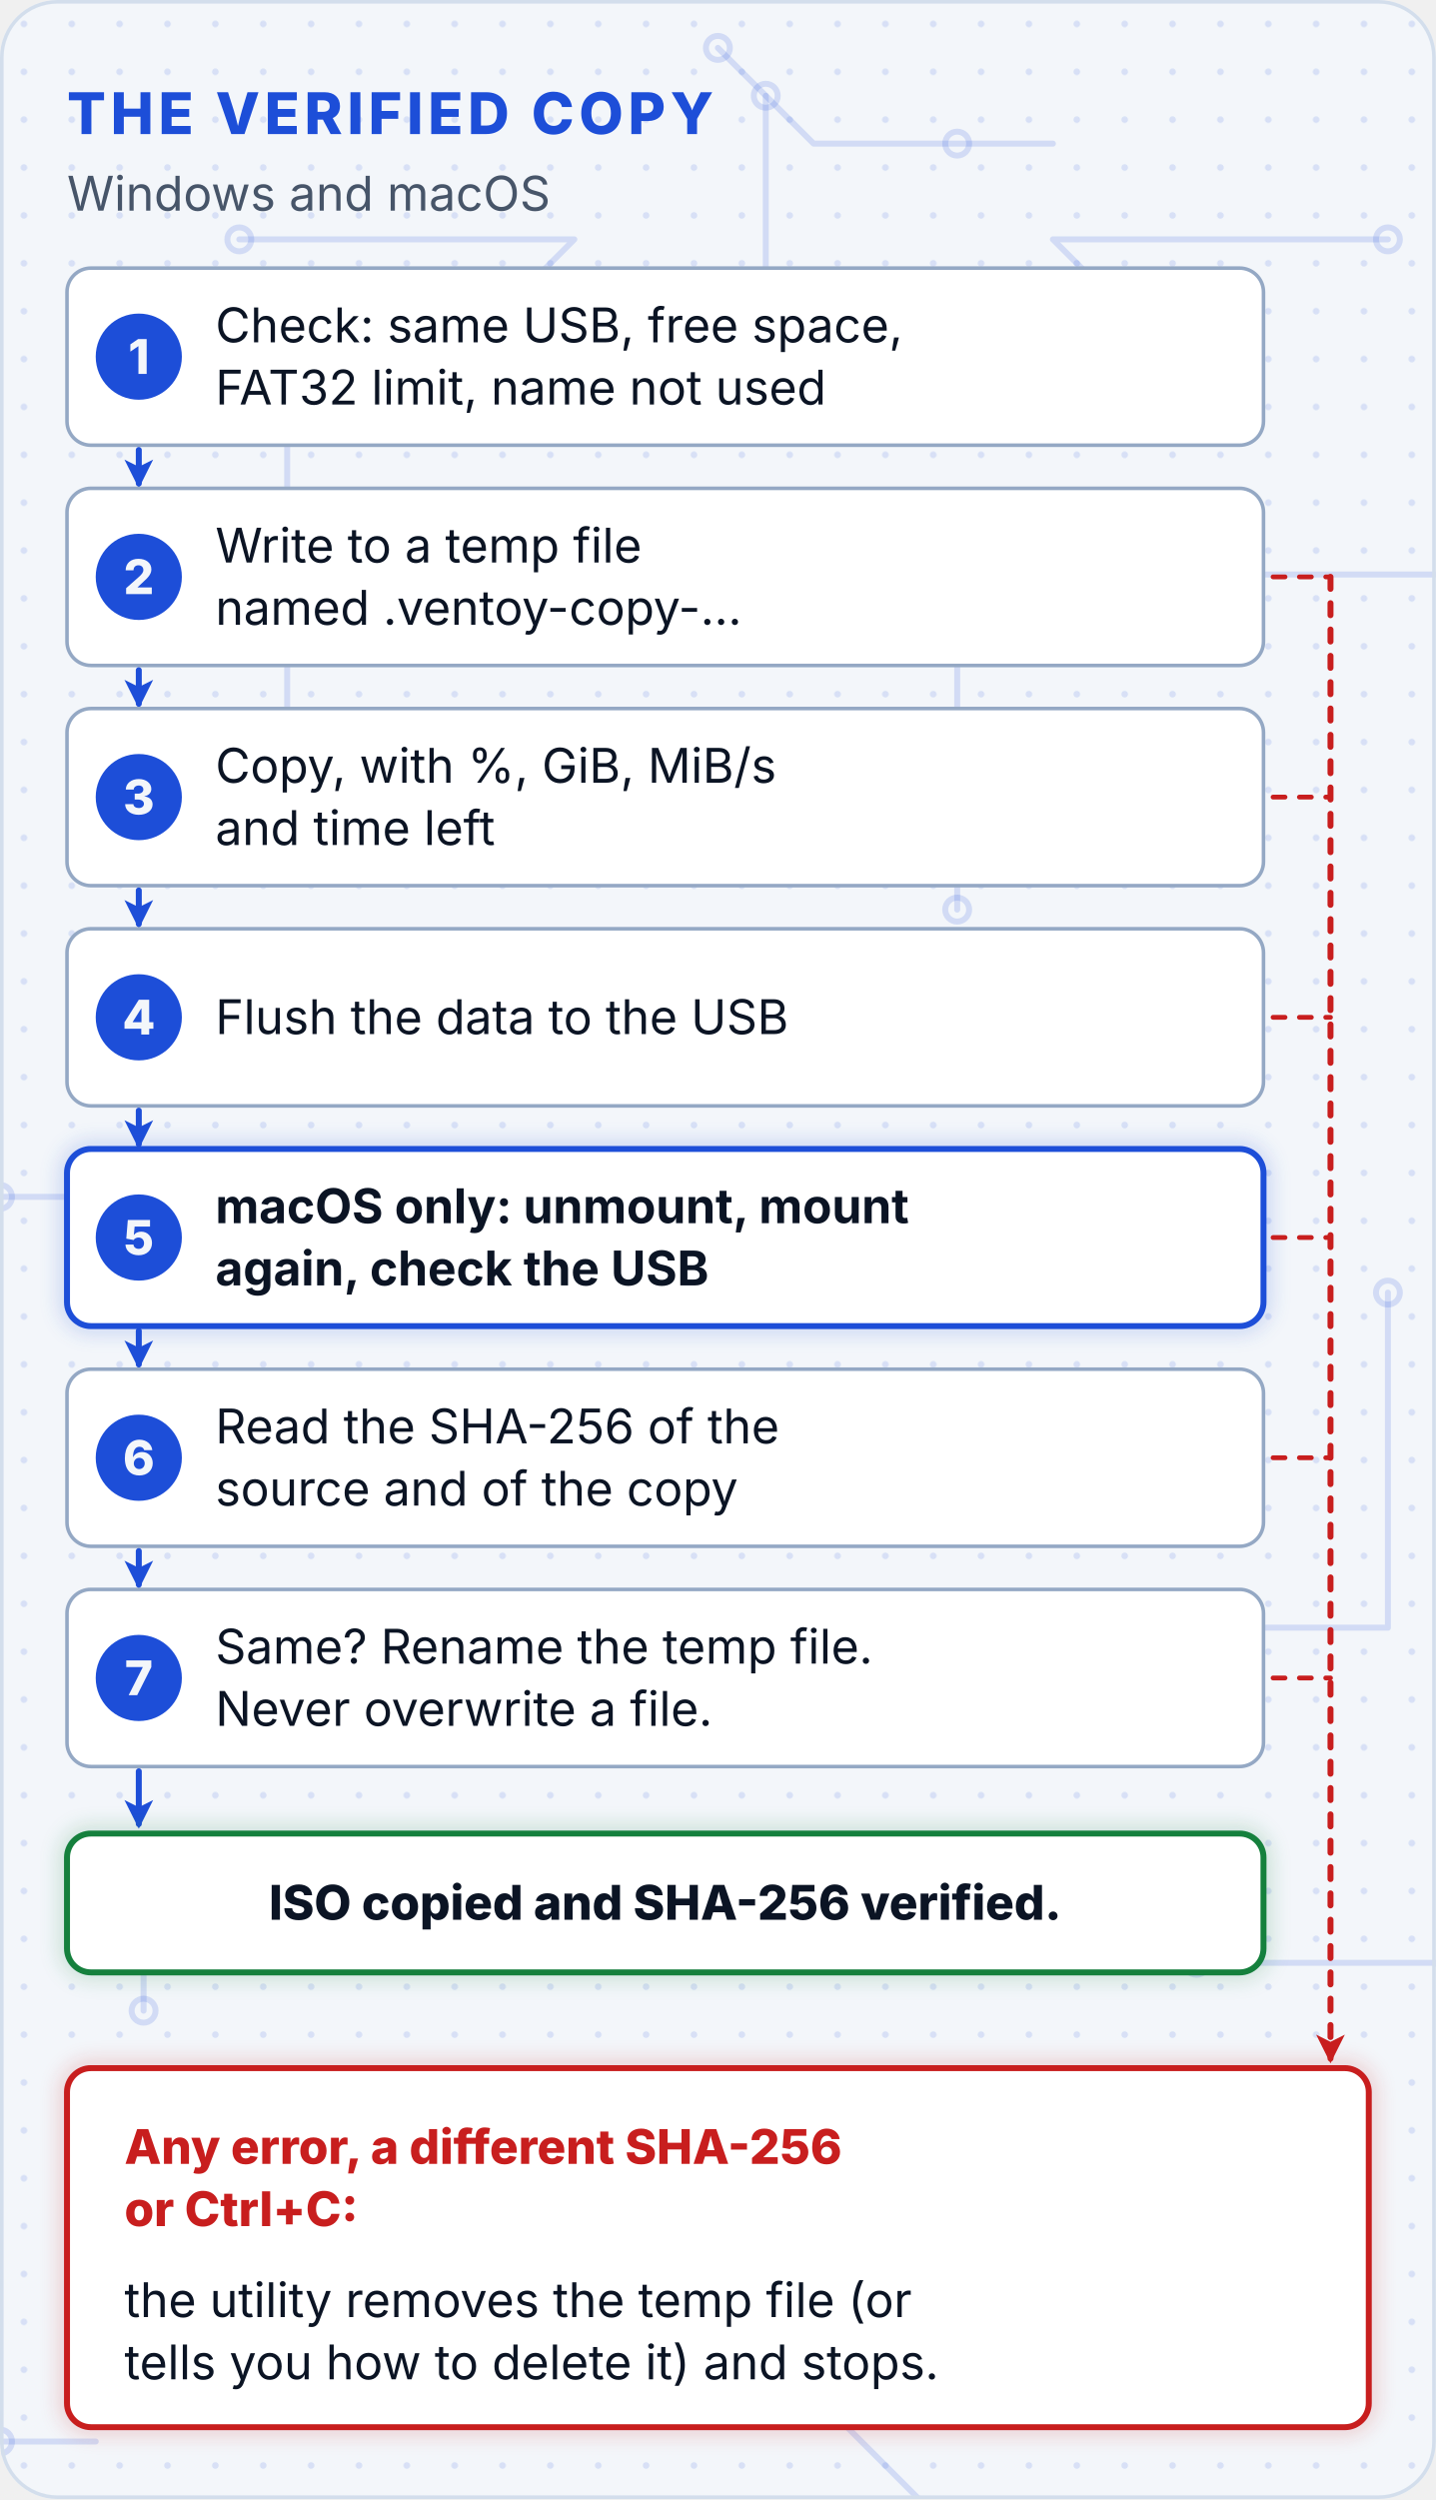
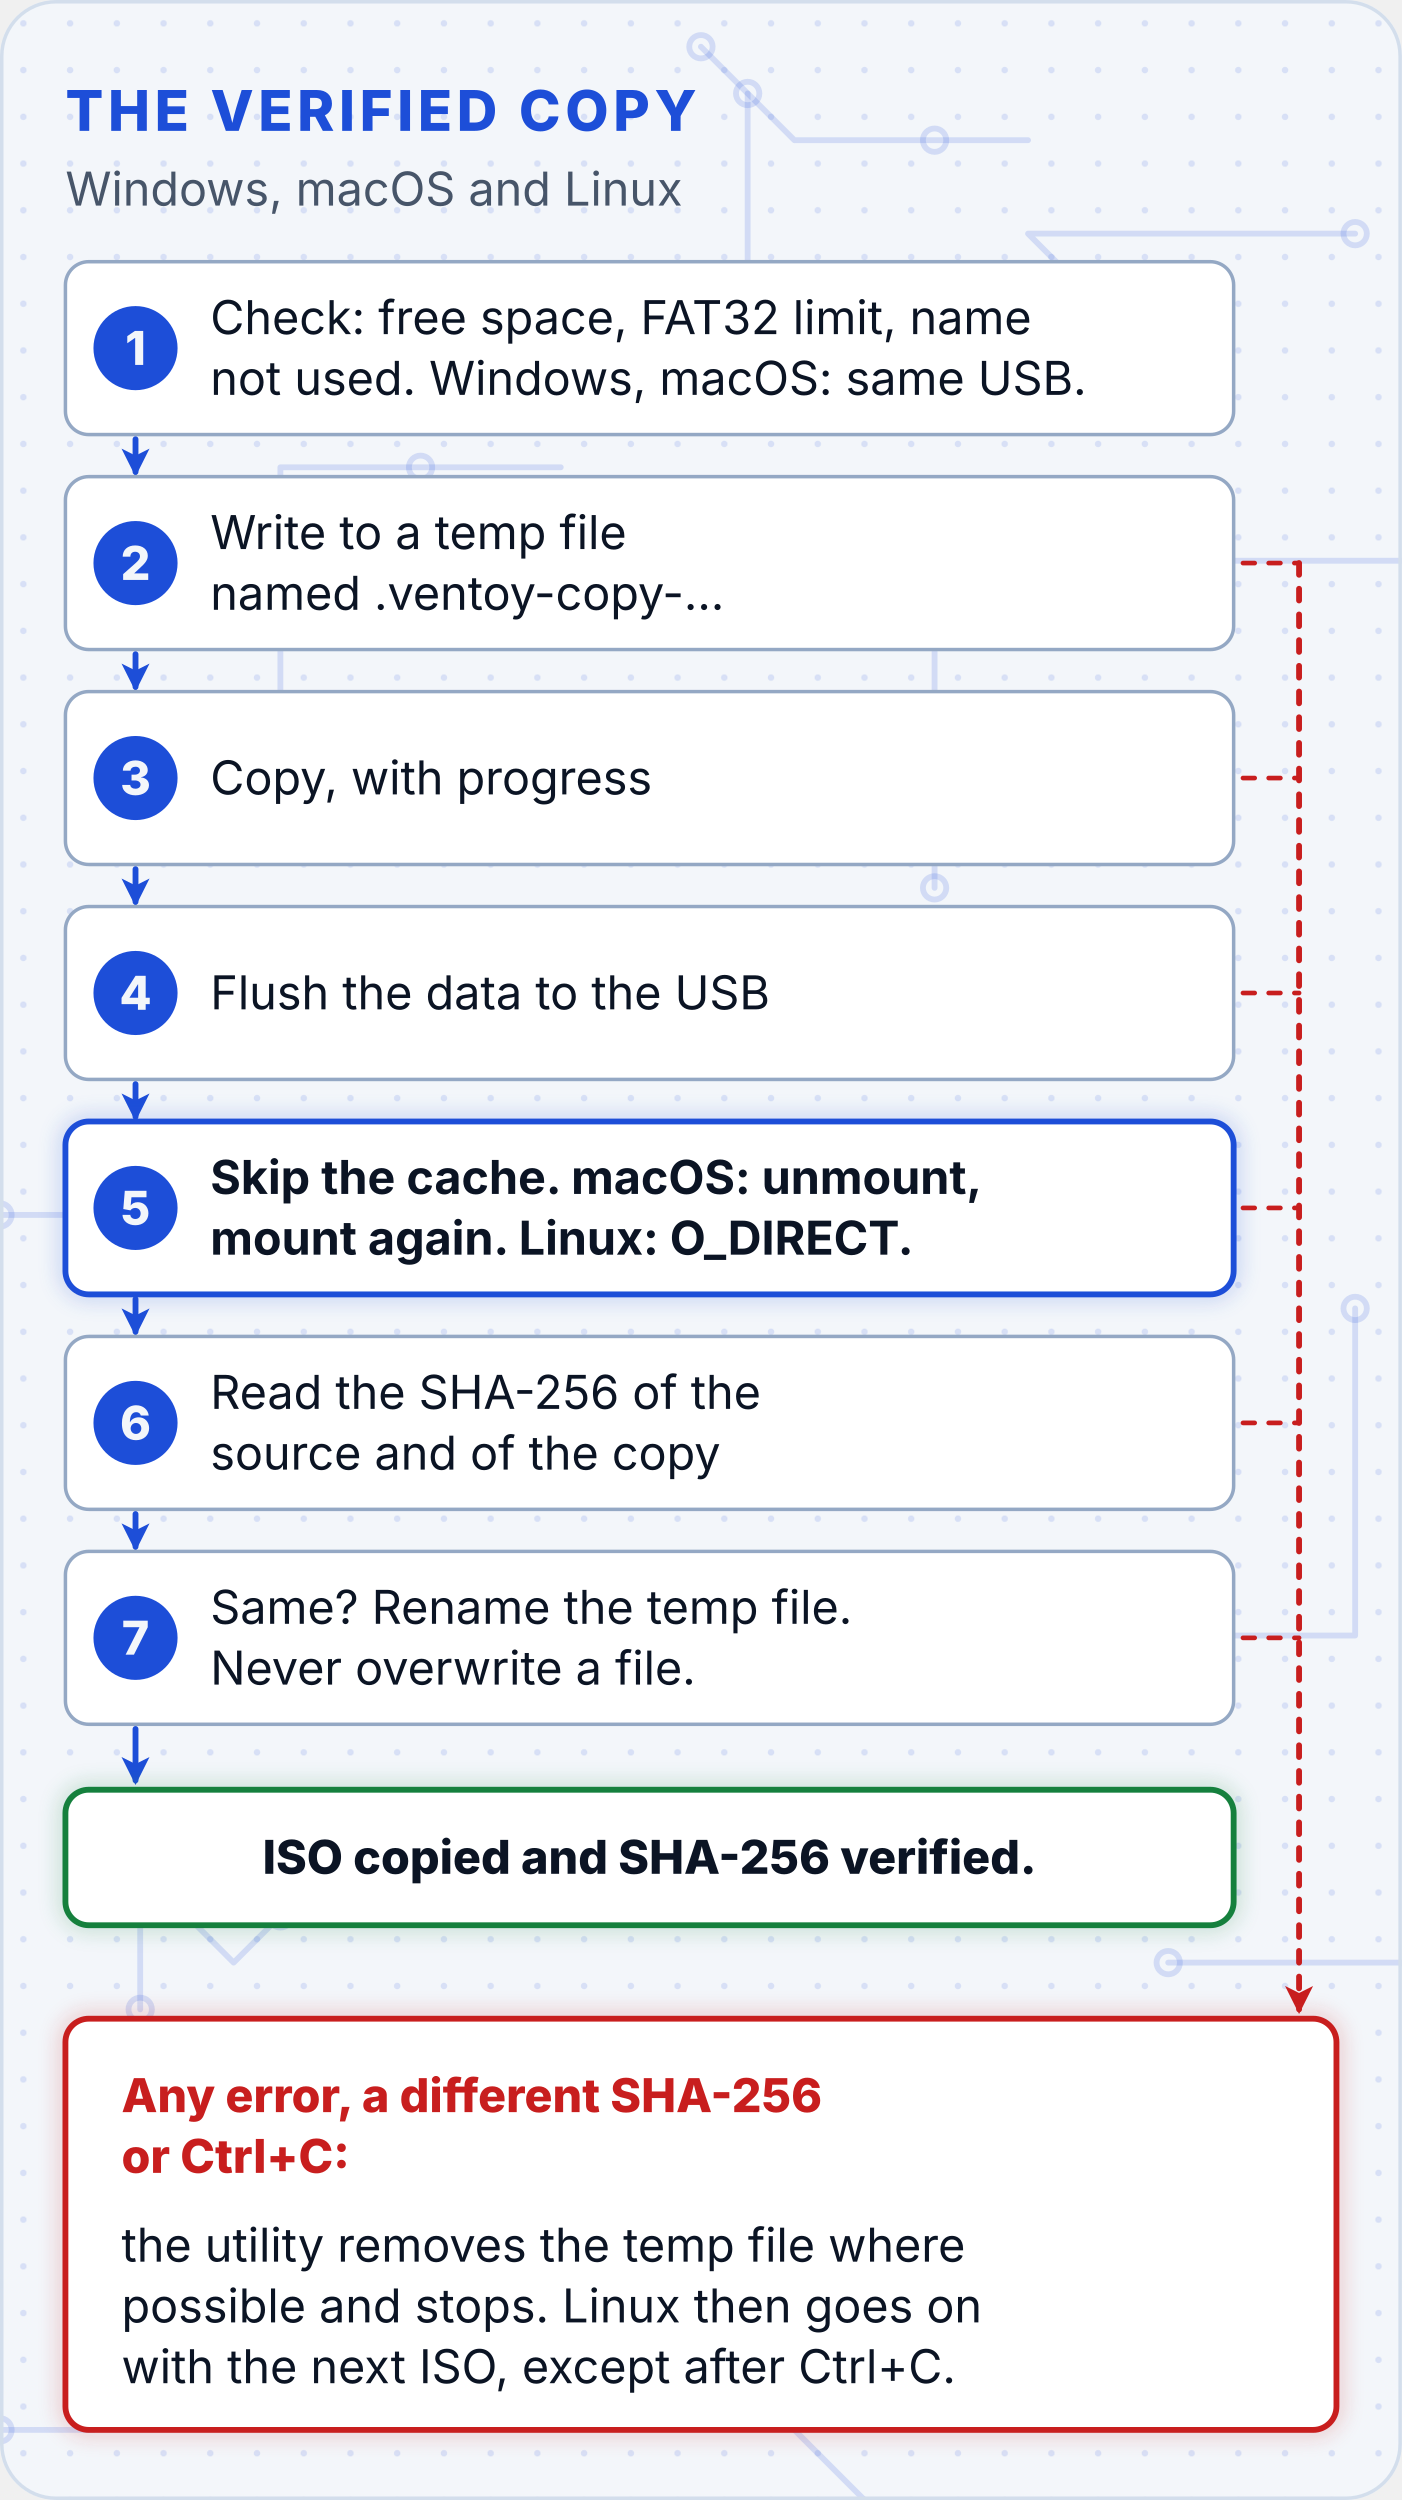
- <svg xmlns="http://www.w3.org/2000/svg" viewBox="0 0 600 1044" width="600" height="1044" role="img" aria-label="The verified copy, on Windows and macOS. 1, check: the same USB, enough free space, the FAT32 file size limit, and no file with the same name. 2, write to a temp file named .ventoy-copy-something; on macOS, the file is hidden. 3, copy, with the percent, GiB copied, MiB per second and time left. 4, flush the data to the USB. 5, on macOS only: unmount the USB, mount it again, and check that it is the same USB. 6, read the SHA-256 of the source and of the copy. 7, if they are the same, rename the temp file to the ISO name; it never overwrites a file. Then: ISO copied and SHA-256 verified. After step 2, any error, a different SHA-256 or Ctrl+C makes the utility remove the temp file, or tell you how to delete it, and stop.">
+ <svg xmlns="http://www.w3.org/2000/svg" viewBox="0 0 600 1070" width="600" height="1070" role="img" aria-label="The verified copy, on Windows, macOS and Linux. 1, check: enough free space, the FAT32 file size limit, and no file with the same name; on Windows and macOS, also check that it is the same USB; on Linux, an ISO whose name is already on the USB is skipped. 2, write to a temp file named .ventoy-copy-something; on macOS and Linux, the file is hidden. 3, copy, with progress: on Windows and macOS, the percent, GiB copied, MiB per second and time left; on Linux, the bytes copied and the speed. 4, flush the data to the USB. 5, skip the cache, so that the copy is read from the USB: on macOS, unmount the USB, mount it again, and check that it is the same USB; on Linux, read the copy with O_DIRECT. 6, read the SHA-256 of the source and of the copy. 7, if they are the same, rename the temp file to the ISO name; it never overwrites a file. Then: ISO copied and SHA-256 verified. After step 2, any error, a different SHA-256 or Ctrl+C makes the utility remove the temp file where possible, and stop. Linux then goes on with the next ISO, except after Ctrl+C.">
  <style>.blink{animation:blink 2.4s ease-in-out infinite}@keyframes blink{50%{opacity:.35}}@media (prefers-reduced-motion:reduce){.blink{animation:none}}</style>
  <defs>
    <pattern id="copy-l-dots" width="20" height="20" patternUnits="userSpaceOnUse">
      <circle cx="10" cy="10" r="1.4" fill="#1D4ED8" opacity="0.13" />
    </pattern>
    <filter id="copy-l-glow" x="-50%" y="-50%" width="200%" height="200%">
      <feGaussianBlur stdDeviation="4" />
    </filter>
    <clipPath id="copy-l-frame">
-       <rect width="600" height="1044" rx="24" />
+       <rect width="600" height="1070" rx="24" />
    </clipPath>
    <marker id="copy-l-go" viewBox="0 0 12 12" refX="10" refY="6" markerWidth="12" markerHeight="12" markerUnits="userSpaceOnUse" orient="auto-start-reverse">
      <path d="M0 0 L12 6 L0 12 L3 6 z" fill="#1D4ED8" />
    </marker>
    <marker id="copy-l-bad" viewBox="0 0 12 12" refX="10" refY="6" markerWidth="12" markerHeight="12" markerUnits="userSpaceOnUse" orient="auto-start-reverse">
      <path d="M0 0 L12 6 L0 12 L3 6 z" fill="#C81E1E" />
    </marker>
    <marker id="copy-l-muted" viewBox="0 0 12 12" refX="10" refY="6" markerWidth="12" markerHeight="12" markerUnits="userSpaceOnUse" orient="auto-start-reverse">
      <path d="M0 0 L12 6 L0 12 L3 6 z" fill="#94A8C4" />
    </marker>
  </defs>
  <g clip-path="url(#copy-l-frame)">
-     <rect width="600" height="1044" fill="#F3F6FA" />
-     <rect width="600" height="1044" fill="url(#copy-l-dots)" />
-     <path d="M0 1020 L40 1020 L-80 1020 L-60 1040" fill="none" stroke="#1D4ED8" stroke-width="2.5" stroke-linecap="round" stroke-linejoin="round" opacity="0.16" />
-     <circle cx="0" cy="1020" r="5" fill="none" stroke="#1D4ED8" stroke-width="2.5" opacity="0.16" />
-     <circle cx="-60" cy="1040" r="5" fill="none" stroke="#1D4ED8" stroke-width="2.5" opacity="0.16" />
+     <rect width="600" height="1070" fill="#F3F6FA" />
+     <rect width="600" height="1070" fill="url(#copy-l-dots)" />
+     <path d="M0 1040 L40 1040 L-80 1040 L-60 1060" fill="none" stroke="#1D4ED8" stroke-width="2.5" stroke-linecap="round" stroke-linejoin="round" opacity="0.16" />
+     <circle cx="0" cy="1040" r="5" fill="none" stroke="#1D4ED8" stroke-width="2.5" opacity="0.16" />
+     <circle cx="-60" cy="1060" r="5" fill="none" stroke="#1D4ED8" stroke-width="2.5" opacity="0.16" />
    <path d="M320 40 L320 180 L420 180 L520 180" fill="none" stroke="#1D4ED8" stroke-width="2.5" stroke-linecap="round" stroke-linejoin="round" opacity="0.16" />
    <circle cx="320" cy="40" r="5" fill="none" stroke="#1D4ED8" stroke-width="2.5" opacity="0.16" />
    <circle cx="520" cy="180" r="5" fill="none" stroke="#1D4ED8" stroke-width="2.5" opacity="0.16" />
-     <path d="M120 320 L120 180 L240 180 L180 180" fill="none" stroke="#1D4ED8" stroke-width="2.5" stroke-linecap="round" stroke-linejoin="round" opacity="0.16" />
-     <circle cx="120" cy="320" r="5" fill="none" stroke="#1D4ED8" stroke-width="2.5" opacity="0.16" />
-     <circle cx="180" cy="180" r="5" fill="none" stroke="#1D4ED8" stroke-width="2.5" opacity="0.16" />
+     <path d="M120 340 L120 200 L240 200 L180 200" fill="none" stroke="#1D4ED8" stroke-width="2.5" stroke-linecap="round" stroke-linejoin="round" opacity="0.16" />
+     <circle cx="120" cy="340" r="5" fill="none" stroke="#1D4ED8" stroke-width="2.5" opacity="0.16" />
+     <circle cx="180" cy="200" r="5" fill="none" stroke="#1D4ED8" stroke-width="2.5" opacity="0.16" />
    <path d="M300 20 L340 60 L440 60 L400 60" fill="none" stroke="#1D4ED8" stroke-width="2.5" stroke-linecap="round" stroke-linejoin="round" opacity="0.16" />
    <circle cx="300" cy="20" r="5" fill="none" stroke="#1D4ED8" stroke-width="2.5" opacity="0.16" />
    <circle cx="400" cy="60" r="5" fill="none" stroke="#1D4ED8" stroke-width="2.5" opacity="0.16" />
-     <path d="M320 880 L320 980 L350 1010 L410 1070" fill="none" stroke="#1D4ED8" stroke-width="2.5" stroke-linecap="round" stroke-linejoin="round" opacity="0.16" />
-     <circle cx="320" cy="880" r="5" fill="none" stroke="#1D4ED8" stroke-width="2.5" opacity="0.16" />
-     <circle cx="410" cy="1070" r="5" fill="none" stroke="#1D4ED8" stroke-width="2.5" opacity="0.16" />
-     <path d="M500 820 L600 820 L680 900 L820 900" fill="none" stroke="#1D4ED8" stroke-width="2.5" stroke-linecap="round" stroke-linejoin="round" opacity="0.16" />
-     <circle cx="500" cy="820" r="5" fill="none" stroke="#1D4ED8" stroke-width="2.5" opacity="0.16" />
-     <circle cx="820" cy="900" r="5" fill="none" stroke="#1D4ED8" stroke-width="2.5" opacity="0.16" />
-     <path d="M60 840 L60 780 L100 820 L120 800" fill="none" stroke="#1D4ED8" stroke-width="2.5" stroke-linecap="round" stroke-linejoin="round" opacity="0.16" />
-     <circle cx="60" cy="840" r="5" fill="none" stroke="#1D4ED8" stroke-width="2.5" opacity="0.16" />
-     <circle cx="120" cy="800" r="5" fill="none" stroke="#1D4ED8" stroke-width="2.5" opacity="0.16" />
+     <path d="M320 920 L320 1020 L350 1050 L410 1110" fill="none" stroke="#1D4ED8" stroke-width="2.5" stroke-linecap="round" stroke-linejoin="round" opacity="0.16" />
+     <circle cx="320" cy="920" r="5" fill="none" stroke="#1D4ED8" stroke-width="2.5" opacity="0.16" />
+     <circle cx="410" cy="1110" r="5" fill="none" stroke="#1D4ED8" stroke-width="2.5" opacity="0.16" />
+     <path d="M500 840 L600 840 L680 920 L820 920" fill="none" stroke="#1D4ED8" stroke-width="2.5" stroke-linecap="round" stroke-linejoin="round" opacity="0.16" />
+     <circle cx="500" cy="840" r="5" fill="none" stroke="#1D4ED8" stroke-width="2.5" opacity="0.16" />
+     <circle cx="820" cy="920" r="5" fill="none" stroke="#1D4ED8" stroke-width="2.5" opacity="0.16" />
+     <path d="M60 860 L60 800 L100 840 L120 820" fill="none" stroke="#1D4ED8" stroke-width="2.5" stroke-linecap="round" stroke-linejoin="round" opacity="0.16" />
+     <circle cx="60" cy="860" r="5" fill="none" stroke="#1D4ED8" stroke-width="2.5" opacity="0.16" />
+     <circle cx="120" cy="820" r="5" fill="none" stroke="#1D4ED8" stroke-width="2.5" opacity="0.16" />
    <path d="M400 380 L400 240 L540 240 L620 240" fill="none" stroke="#1D4ED8" stroke-width="2.5" stroke-linecap="round" stroke-linejoin="round" opacity="0.16" />
    <circle cx="400" cy="380" r="5" fill="none" stroke="#1D4ED8" stroke-width="2.5" opacity="0.16" />
    <circle cx="620" cy="240" r="5" fill="none" stroke="#1D4ED8" stroke-width="2.5" opacity="0.16" />
    <path d="M580 100 L500 100 L440 100 L510 170" fill="none" stroke="#1D4ED8" stroke-width="2.5" stroke-linecap="round" stroke-linejoin="round" opacity="0.16" />
    <circle cx="580" cy="100" r="5" fill="none" stroke="#1D4ED8" stroke-width="2.5" opacity="0.16" />
    <circle cx="510" cy="170" r="5" fill="none" stroke="#1D4ED8" stroke-width="2.5" opacity="0.16" />
-     <path d="M0 500 L140 500 L80 500 L220 500" fill="none" stroke="#1D4ED8" stroke-width="2.5" stroke-linecap="round" stroke-linejoin="round" opacity="0.16" />
-     <circle cx="0" cy="500" r="5" fill="none" stroke="#1D4ED8" stroke-width="2.5" opacity="0.16" />
-     <circle cx="220" cy="500" r="5" fill="none" stroke="#1D4ED8" stroke-width="2.5" opacity="0.16" />
-     <path d="M380 680 L460 680 L580 680 L580 540" fill="none" stroke="#1D4ED8" stroke-width="2.5" stroke-linecap="round" stroke-linejoin="round" opacity="0.16" />
-     <circle cx="380" cy="680" r="5" fill="none" stroke="#1D4ED8" stroke-width="2.5" opacity="0.16" />
-     <circle cx="580" cy="540" r="5" fill="none" stroke="#1D4ED8" stroke-width="2.5" opacity="0.16" />
-     <path d="M340 160 L180 160 L240 100 L100 100" fill="none" stroke="#1D4ED8" stroke-width="2.5" stroke-linecap="round" stroke-linejoin="round" opacity="0.16" />
-     <circle cx="340" cy="160" r="5" fill="none" stroke="#1D4ED8" stroke-width="2.5" opacity="0.16" />
-     <circle cx="100" cy="100" r="5" fill="none" stroke="#1D4ED8" stroke-width="2.5" opacity="0.16" />
+     <path d="M0 520 L140 520 L80 520 L220 520" fill="none" stroke="#1D4ED8" stroke-width="2.5" stroke-linecap="round" stroke-linejoin="round" opacity="0.16" />
+     <circle cx="0" cy="520" r="5" fill="none" stroke="#1D4ED8" stroke-width="2.5" opacity="0.16" />
+     <circle cx="220" cy="520" r="5" fill="none" stroke="#1D4ED8" stroke-width="2.5" opacity="0.16" />
+     <path d="M380 700 L460 700 L580 700 L580 560" fill="none" stroke="#1D4ED8" stroke-width="2.5" stroke-linecap="round" stroke-linejoin="round" opacity="0.16" />
+     <circle cx="380" cy="700" r="5" fill="none" stroke="#1D4ED8" stroke-width="2.5" opacity="0.16" />
+     <circle cx="580" cy="560" r="5" fill="none" stroke="#1D4ED8" stroke-width="2.5" opacity="0.16" />
+     <path d="M340 180 L180 180 L240 120 L100 120" fill="none" stroke="#1D4ED8" stroke-width="2.5" stroke-linecap="round" stroke-linejoin="round" opacity="0.16" />
+     <circle cx="340" cy="180" r="5" fill="none" stroke="#1D4ED8" stroke-width="2.5" opacity="0.16" />
+     <circle cx="100" cy="120" r="5" fill="none" stroke="#1D4ED8" stroke-width="2.5" opacity="0.16" />
    <text x="28" y="56" font-family="-apple-system, BlinkMacSystemFont, 'Segoe UI', Inter, Helvetica, Arial, sans-serif" font-size="24" font-weight="800" fill="#1D4ED8" text-anchor="start" letter-spacing="2">
      <tspan x="28" dy="0">THE VERIFIED COPY</tspan>
    </text>
    <text x="28" y="88" font-family="-apple-system, BlinkMacSystemFont, 'Segoe UI', Inter, Helvetica, Arial, sans-serif" font-size="20" font-weight="400" fill="#475569" text-anchor="start">
-       <tspan x="28" dy="0">Windows and macOS</tspan>
+       <tspan x="28" dy="0">Windows, macOS and Linux</tspan>
    </text>
    <rect x="28" y="112" width="500" height="74" rx="10" fill="#FFFFFF" stroke="#94A8C4" stroke-width="1.5" />
    <circle cx="58" cy="149" r="18" fill="#1D4ED8" />
    <text x="58" y="156.2" font-family="-apple-system, BlinkMacSystemFont, 'Segoe UI', Inter, Helvetica, Arial, sans-serif" font-size="20" font-weight="800" fill="#F3F6FA" text-anchor="middle">
      <tspan x="58" dy="0">1</tspan>
    </text>
    <text x="90" y="143" font-family="-apple-system, BlinkMacSystemFont, 'Segoe UI', Inter, Helvetica, Arial, sans-serif" font-size="20" font-weight="400" fill="#0B1424" text-anchor="start">
-       <tspan x="90" dy="0">Check: same USB, free space,</tspan>
-       <tspan x="90" dy="26">FAT32 limit, name not used</tspan>
+       <tspan x="90" dy="0">Check: free space, FAT32 limit, name</tspan>
+       <tspan x="90" dy="26">not used. Windows, macOS: same USB.</tspan>
    </text>
    <path d="M58 188 L 58 202" fill="none" stroke="#1D4ED8" stroke-width="2.5" stroke-linecap="round" stroke-linejoin="round" marker-end="url(#copy-l-go)" />
    <rect x="28" y="204" width="500" height="74" rx="10" fill="#FFFFFF" stroke="#94A8C4" stroke-width="1.5" />
    <circle cx="58" cy="241" r="18" fill="#1D4ED8" />
    <text x="58" y="248.2" font-family="-apple-system, BlinkMacSystemFont, 'Segoe UI', Inter, Helvetica, Arial, sans-serif" font-size="20" font-weight="800" fill="#F3F6FA" text-anchor="middle">
      <tspan x="58" dy="0">2</tspan>
    </text>
    <text x="90" y="235" font-family="-apple-system, BlinkMacSystemFont, 'Segoe UI', Inter, Helvetica, Arial, sans-serif" font-size="20" font-weight="400" fill="#0B1424" text-anchor="start">
      <tspan x="90" dy="0">Write to a temp file</tspan>
      <tspan x="90" dy="26">named .ventoy-copy-…</tspan>
    </text>
    <path d="M58 280 L 58 294" fill="none" stroke="#1D4ED8" stroke-width="2.5" stroke-linecap="round" stroke-linejoin="round" marker-end="url(#copy-l-go)" />
    <path d="M532 241 L 556 241" fill="none" stroke="#C81E1E" stroke-width="2" stroke-dasharray="5 6" stroke-linecap="round" stroke-linejoin="round" />
    <rect x="28" y="296" width="500" height="74" rx="10" fill="#FFFFFF" stroke="#94A8C4" stroke-width="1.5" />
    <circle cx="58" cy="333" r="18" fill="#1D4ED8" />
    <text x="58" y="340.2" font-family="-apple-system, BlinkMacSystemFont, 'Segoe UI', Inter, Helvetica, Arial, sans-serif" font-size="20" font-weight="800" fill="#F3F6FA" text-anchor="middle">
      <tspan x="58" dy="0">3</tspan>
    </text>
-     <text x="90" y="327" font-family="-apple-system, BlinkMacSystemFont, 'Segoe UI', Inter, Helvetica, Arial, sans-serif" font-size="20" font-weight="400" fill="#0B1424" text-anchor="start">
-       <tspan x="90" dy="0">Copy, with %, GiB, MiB/s</tspan>
-       <tspan x="90" dy="26">and time left</tspan>
+     <text x="90" y="340" font-family="-apple-system, BlinkMacSystemFont, 'Segoe UI', Inter, Helvetica, Arial, sans-serif" font-size="20" font-weight="400" fill="#0B1424" text-anchor="start">
+       <tspan x="90" dy="0">Copy, with progress</tspan>
    </text>
    <path d="M58 372 L 58 386" fill="none" stroke="#1D4ED8" stroke-width="2.5" stroke-linecap="round" stroke-linejoin="round" marker-end="url(#copy-l-go)" />
    <path d="M532 333 L 556 333" fill="none" stroke="#C81E1E" stroke-width="2" stroke-dasharray="5 6" stroke-linecap="round" stroke-linejoin="round" />
    <rect x="28" y="388" width="500" height="74" rx="10" fill="#FFFFFF" stroke="#94A8C4" stroke-width="1.5" />
    <circle cx="58" cy="425" r="18" fill="#1D4ED8" />
    <text x="58" y="432.2" font-family="-apple-system, BlinkMacSystemFont, 'Segoe UI', Inter, Helvetica, Arial, sans-serif" font-size="20" font-weight="800" fill="#F3F6FA" text-anchor="middle">
      <tspan x="58" dy="0">4</tspan>
    </text>
    <text x="90" y="432" font-family="-apple-system, BlinkMacSystemFont, 'Segoe UI', Inter, Helvetica, Arial, sans-serif" font-size="20" font-weight="400" fill="#0B1424" text-anchor="start">
      <tspan x="90" dy="0">Flush the data to the USB</tspan>
    </text>
    <path d="M58 464 L 58 478" fill="none" stroke="#1D4ED8" stroke-width="2.5" stroke-linecap="round" stroke-linejoin="round" marker-end="url(#copy-l-go)" />
    <path d="M532 425 L 556 425" fill="none" stroke="#C81E1E" stroke-width="2" stroke-dasharray="5 6" stroke-linecap="round" stroke-linejoin="round" />
    <rect x="28" y="480" width="500" height="74" rx="10" fill="none" stroke="#1D4ED8" stroke-width="6" opacity="0.22" filter="url(#copy-l-glow)" />
    <rect x="28" y="480" width="500" height="74" rx="10" fill="#FFFFFF" stroke="#1D4ED8" stroke-width="2.5" />
    <circle cx="58" cy="517" r="18" fill="#1D4ED8" />
    <text x="58" y="524.2" font-family="-apple-system, BlinkMacSystemFont, 'Segoe UI', Inter, Helvetica, Arial, sans-serif" font-size="20" font-weight="800" fill="#F3F6FA" text-anchor="middle">
      <tspan x="58" dy="0">5</tspan>
    </text>
    <text x="90" y="511" font-family="-apple-system, BlinkMacSystemFont, 'Segoe UI', Inter, Helvetica, Arial, sans-serif" font-size="20" font-weight="700" fill="#0B1424" text-anchor="start">
-       <tspan x="90" dy="0">macOS only: unmount, mount</tspan>
-       <tspan x="90" dy="26">again, check the USB</tspan>
+       <tspan x="90" dy="0">Skip the cache. macOS: unmount,</tspan>
+       <tspan x="90" dy="26">mount again. Linux: O_DIRECT.</tspan>
    </text>
    <path d="M58 556 L 58 570" fill="none" stroke="#1D4ED8" stroke-width="2.5" stroke-linecap="round" stroke-linejoin="round" marker-end="url(#copy-l-go)" />
    <path d="M532 517 L 556 517" fill="none" stroke="#C81E1E" stroke-width="2" stroke-dasharray="5 6" stroke-linecap="round" stroke-linejoin="round" />
    <rect x="28" y="572" width="500" height="74" rx="10" fill="#FFFFFF" stroke="#94A8C4" stroke-width="1.5" />
    <circle cx="58" cy="609" r="18" fill="#1D4ED8" />
    <text x="58" y="616.2" font-family="-apple-system, BlinkMacSystemFont, 'Segoe UI', Inter, Helvetica, Arial, sans-serif" font-size="20" font-weight="800" fill="#F3F6FA" text-anchor="middle">
      <tspan x="58" dy="0">6</tspan>
    </text>
    <text x="90" y="603" font-family="-apple-system, BlinkMacSystemFont, 'Segoe UI', Inter, Helvetica, Arial, sans-serif" font-size="20" font-weight="400" fill="#0B1424" text-anchor="start">
      <tspan x="90" dy="0">Read the SHA-256 of the</tspan>
      <tspan x="90" dy="26">source and of the copy</tspan>
    </text>
    <path d="M58 648 L 58 662" fill="none" stroke="#1D4ED8" stroke-width="2.5" stroke-linecap="round" stroke-linejoin="round" marker-end="url(#copy-l-go)" />
    <path d="M532 609 L 556 609" fill="none" stroke="#C81E1E" stroke-width="2" stroke-dasharray="5 6" stroke-linecap="round" stroke-linejoin="round" />
    <rect x="28" y="664" width="500" height="74" rx="10" fill="#FFFFFF" stroke="#94A8C4" stroke-width="1.5" />
    <circle cx="58" cy="701" r="18" fill="#1D4ED8" />
    <text x="58" y="708.2" font-family="-apple-system, BlinkMacSystemFont, 'Segoe UI', Inter, Helvetica, Arial, sans-serif" font-size="20" font-weight="800" fill="#F3F6FA" text-anchor="middle">
      <tspan x="58" dy="0">7</tspan>
    </text>
    <text x="90" y="695" font-family="-apple-system, BlinkMacSystemFont, 'Segoe UI', Inter, Helvetica, Arial, sans-serif" font-size="20" font-weight="400" fill="#0B1424" text-anchor="start">
      <tspan x="90" dy="0">Same? Rename the temp file.</tspan>
      <tspan x="90" dy="26">Never overwrite a file.</tspan>
    </text>
    <path d="M532 701 L 556 701" fill="none" stroke="#C81E1E" stroke-width="2" stroke-dasharray="5 6" stroke-linecap="round" stroke-linejoin="round" />
    <path d="M58 740 L 58 762" fill="none" stroke="#1D4ED8" stroke-width="2.5" stroke-linecap="round" stroke-linejoin="round" marker-end="url(#copy-l-go)" />
    <rect x="28" y="766" width="500" height="58" rx="10" fill="none" stroke="#15803D" stroke-width="6" opacity="0.22" filter="url(#copy-l-glow)" />
    <rect x="28" y="766" width="500" height="58" rx="10" fill="#FFFFFF" stroke="#15803D" stroke-width="2.5" />
    <text x="278" y="802" font-family="-apple-system, BlinkMacSystemFont, 'Segoe UI', Inter, Helvetica, Arial, sans-serif" font-size="20" font-weight="800" fill="#0B1424" text-anchor="middle">
      <tspan x="278" dy="0">ISO copied and SHA-256 verified.</tspan>
    </text>
    <path d="M556 241 L 556 860" fill="none" stroke="#C81E1E" stroke-width="2.5" stroke-dasharray="5 6" stroke-linecap="round" stroke-linejoin="round" marker-end="url(#copy-l-bad)" />
-     <rect x="28" y="864" width="544" height="150" rx="10" fill="none" stroke="#C81E1E" stroke-width="6" opacity="0.22" filter="url(#copy-l-glow)" />
-     <rect x="28" y="864" width="544" height="150" rx="10" fill="#FFFFFF" stroke="#C81E1E" stroke-width="2.5" />
+     <rect x="28" y="864" width="544" height="176" rx="10" fill="none" stroke="#C81E1E" stroke-width="6" opacity="0.22" filter="url(#copy-l-glow)" />
+     <rect x="28" y="864" width="544" height="176" rx="10" fill="#FFFFFF" stroke="#C81E1E" stroke-width="2.5" />
    <text x="52" y="904" font-family="-apple-system, BlinkMacSystemFont, 'Segoe UI', Inter, Helvetica, Arial, sans-serif" font-size="20" font-weight="800" fill="#C81E1E" text-anchor="start">
      <tspan x="52" dy="0">Any error, a different SHA-256</tspan>
      <tspan x="52" dy="26">or Ctrl+C:</tspan>
    </text>
    <text x="52" y="968" font-family="-apple-system, BlinkMacSystemFont, 'Segoe UI', Inter, Helvetica, Arial, sans-serif" font-size="20" font-weight="400" fill="#0B1424" text-anchor="start">
-       <tspan x="52" dy="0">the utility removes the temp file (or</tspan>
-       <tspan x="52" dy="26">tells you how to delete it) and stops.</tspan>
+       <tspan x="52" dy="0">the utility removes the temp file where</tspan>
+       <tspan x="52" dy="26">possible and stops. Linux then goes on</tspan>
+       <tspan x="52" dy="26">with the next ISO, except after Ctrl+C.</tspan>
    </text>
  </g>
-   <rect x="0.75" y="0.75" width="598.5" height="1042.5" rx="23.25" fill="none" stroke="#D3DEEC" stroke-width="1.5" />
+   <rect x="0.75" y="0.75" width="598.5" height="1068.5" rx="23.25" fill="none" stroke="#D3DEEC" stroke-width="1.5" />
</svg>
